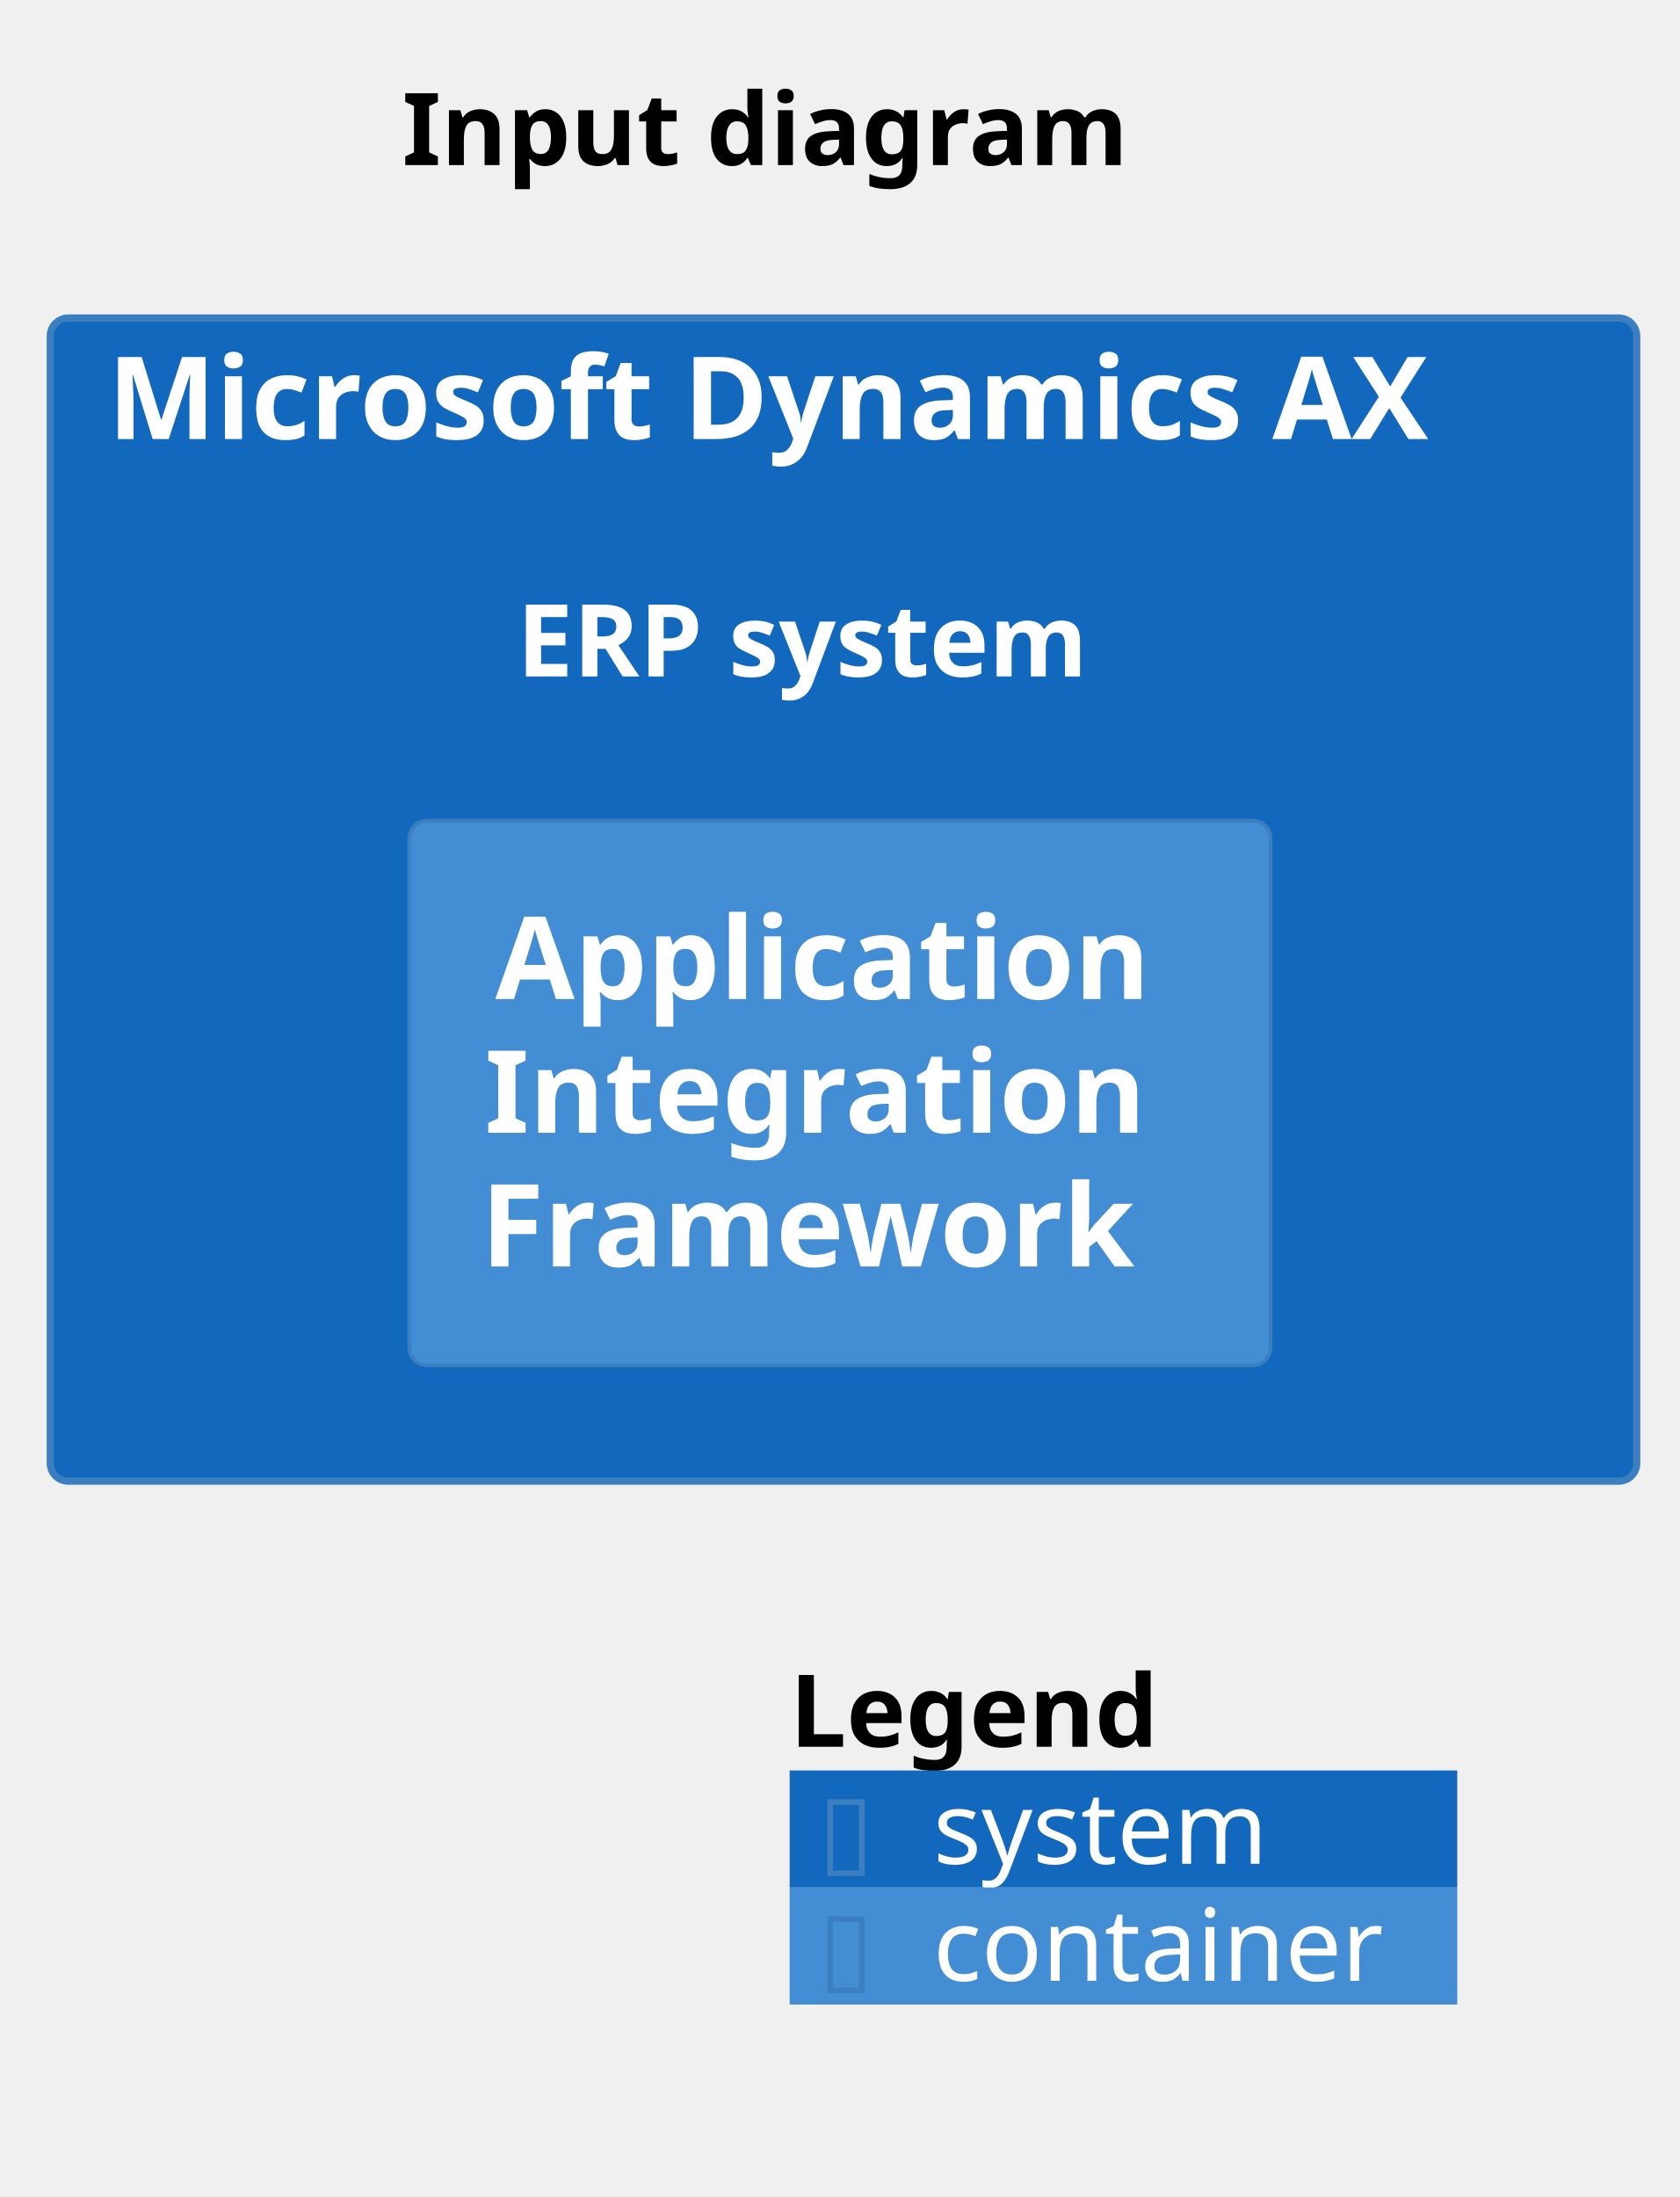
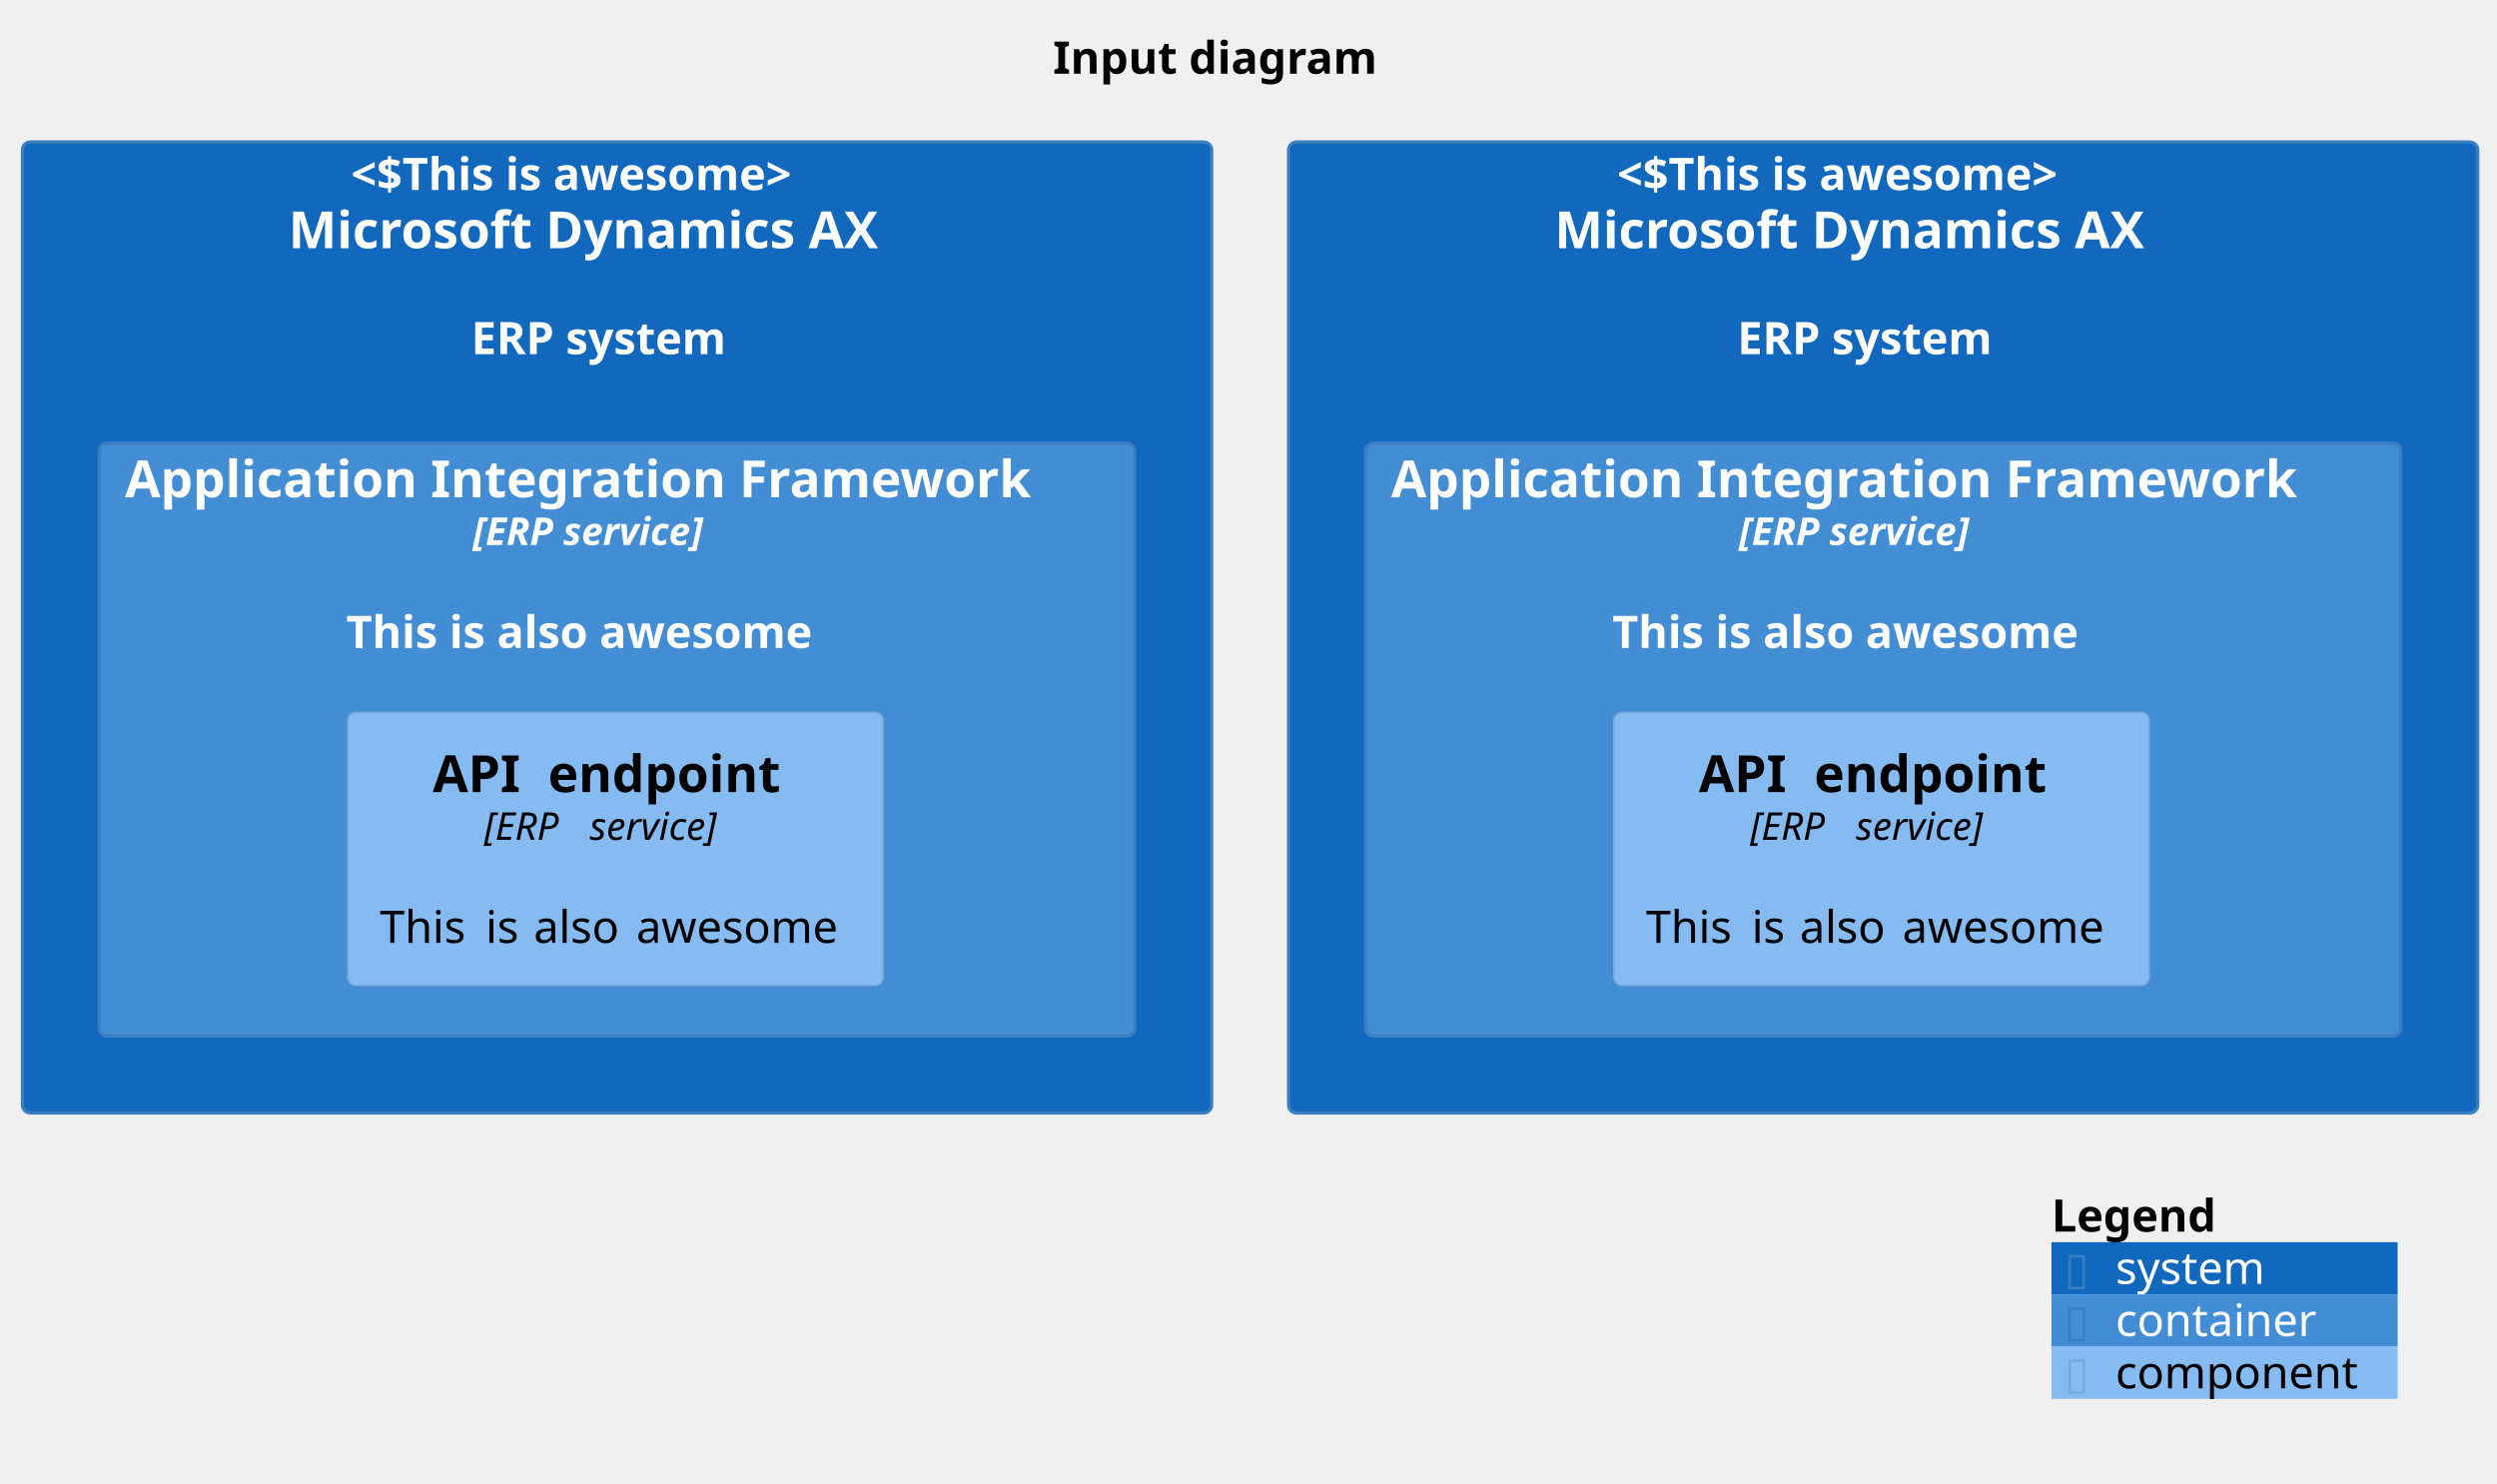
- <svg xmlns="http://www.w3.org/2000/svg" contentStyleType="text/css" height="306px" preserveAspectRatio="none" style="width:234px;height:306px;background:#FFFFFF;" version="1.1" viewBox="0 0 234 306" width="234px" zoomAndPan="magnify">
+ <svg xmlns="http://www.w3.org/2000/svg" contentStyleType="text/css" height="463px" preserveAspectRatio="none" style="width:779px;height:463px;background:#FFFFFF;" version="1.1" viewBox="0 0 779 463" width="779px" zoomAndPan="magnify">
  <defs />
  <g>
-     <text fill="#000000" font-family="sans-serif" font-size="14" font-weight="bold" lengthAdjust="spacing" textLength="108" x="56" y="22.995">Input diagram</text>
+     <text fill="#000000" font-family="sans-serif" font-size="14" font-weight="bold" lengthAdjust="spacing" textLength="108" x="328.5" y="22.995">Input diagram</text>
    <g id="cluster_AX">
-       <rect fill="#1168BD" height="162" rx="2.5" ry="2.5" style="stroke:#3C7FC0;stroke-width:1.0;" width="221" x="7" y="44.297" />
-       <text fill="#FFFFFF" font-family="sans-serif" font-size="16" font-weight="bold" lengthAdjust="spacing" textLength="205" x="15" y="61.148">Microsoft Dynamics AX</text>
-       <text fill="#FFFFFF" font-family="sans-serif" font-size="14" font-weight="bold" lengthAdjust="spacing" textLength="5" x="115" y="77.917"> </text>
-       <text fill="#FFFFFF" font-family="sans-serif" font-size="14" font-weight="bold" lengthAdjust="spacing" textLength="91" x="72" y="94.214">ERP system</text>
+       <rect fill="#1168BD" height="303" rx="2.5" ry="2.5" style="stroke:#3C7FC0;stroke-width:1.0;" width="371" x="7" y="44.297" />
+       <text fill="#FFFFFF" font-family="sans-serif" font-size="14" font-weight="bold" lengthAdjust="spacing" textLength="166" x="109.5" y="59.292">&lt;$This is awesome&gt;</text>
+       <text fill="#FFFFFF" font-family="sans-serif" font-size="16" font-weight="bold" lengthAdjust="spacing" textLength="205" x="90" y="77.445">Microsoft Dynamics AX</text>
+       <text fill="#FFFFFF" font-family="sans-serif" font-size="14" font-weight="bold" lengthAdjust="spacing" textLength="5" x="190" y="94.214"> </text>
+       <text fill="#FFFFFF" font-family="sans-serif" font-size="14" font-weight="bold" lengthAdjust="spacing" textLength="91" x="147" y="110.511">ERP system</text>
    </g>
-     <g id="elem_AIF">
-       <rect fill="#438DD5" height="75.875" rx="2.5" ry="2.5" style="stroke:#3C7FC0;stroke-width:0.5;" width="120" x="57" y="114.297" />
-       <text fill="#FFFFFF" font-family="sans-serif" font-size="16" font-weight="bold" lengthAdjust="spacing" textLength="96" x="69" y="139.148">Application</text>
-       <text fill="#FFFFFF" font-family="sans-serif" font-size="16" font-weight="bold" lengthAdjust="spacing" textLength="99" x="67.5" y="157.773">Integration</text>
-       <text fill="#FFFFFF" font-family="sans-serif" font-size="16" font-weight="bold" lengthAdjust="spacing" textLength="100" x="67" y="176.398">Framework</text>
+     <g id="cluster_AIF">
+       <rect fill="#438DD5" height="185" rx="2.5" ry="2.5" style="stroke:#3C7FC0;stroke-width:1.0;" width="323" x="31" y="138.297" />
+       <text fill="#FFFFFF" font-family="sans-serif" font-size="16" font-weight="bold" lengthAdjust="spacing" textLength="307" x="39" y="155.148">Application Integration Framework</text>
+       <text fill="#FFFFFF" font-family="sans-serif" font-size="12" font-style="italic" font-weight="bold" lengthAdjust="spacing" textLength="90" x="147.5" y="170.06">[ERP service]</text>
+       <text fill="#FFFFFF" font-family="sans-serif" font-size="14" font-weight="bold" lengthAdjust="spacing" textLength="5" x="190" y="185.886"> </text>
+       <text fill="#FFFFFF" font-family="sans-serif" font-size="14" font-weight="bold" lengthAdjust="spacing" textLength="169" x="108" y="202.183">This is also awesome</text>
    </g>
-     <rect fill="none" height="16.297" style="stroke:none;stroke-width:1.0;" width="93" x="110" y="230.297" />
-     <text fill="#000000" font-family="sans-serif" font-size="14" font-weight="bold" lengthAdjust="spacing" textLength="59" x="110" y="243.292">Legend</text>
-     <text fill="#FFFFFF" font-family="sans-serif" font-size="14" lengthAdjust="spacing" textLength="4" x="169" y="243.292"> </text>
-     <rect fill="#1168BD" height="16.297" style="stroke:none;stroke-width:1.0;" width="93" x="110" y="246.594" />
-     <text fill="#3C7FC0" font-family="sans-serif" font-size="14" lengthAdjust="spacing" textLength="8" x="114" y="259.589">▯</text>
-     <text fill="#FFFFFF" font-family="sans-serif" font-size="14" lengthAdjust="spacing" textLength="4" x="122" y="259.589"> </text>
-     <text fill="#FFFFFF" font-family="sans-serif" font-size="14" lengthAdjust="spacing" textLength="50" x="130" y="259.589">system</text>
-     <text fill="#FFFFFF" font-family="sans-serif" font-size="14" lengthAdjust="spacing" textLength="4" x="184" y="259.589"> </text>
-     <rect fill="#438DD5" height="16.297" style="stroke:none;stroke-width:1.0;" width="93" x="110" y="262.891" />
-     <text fill="#3C7FC0" font-family="sans-serif" font-size="14" lengthAdjust="spacing" textLength="8" x="114" y="275.886">▯</text>
-     <text fill="#FFFFFF" font-family="sans-serif" font-size="14" lengthAdjust="spacing" textLength="4" x="122" y="275.886"> </text>
-     <text fill="#FFFFFF" font-family="sans-serif" font-size="14" lengthAdjust="spacing" textLength="65" x="130" y="275.886">container</text>
-     <text fill="#FFFFFF" font-family="sans-serif" font-size="14" lengthAdjust="spacing" textLength="4" x="199" y="275.886"> </text>
-     <line style="stroke:none;stroke-width:1.0;" x1="110" x2="203" y1="230.297" y2="230.297" />
-     <line style="stroke:none;stroke-width:1.0;" x1="110" x2="203" y1="246.594" y2="246.594" />
-     <line style="stroke:none;stroke-width:1.0;" x1="110" x2="203" y1="262.891" y2="262.891" />
-     <line style="stroke:none;stroke-width:1.0;" x1="110" x2="203" y1="279.188" y2="279.188" />
-     <line style="stroke:none;stroke-width:1.0;" x1="110" x2="110" y1="230.297" y2="279.188" />
-     <line style="stroke:none;stroke-width:1.0;" x1="203" x2="203" y1="230.297" y2="279.188" />
+     <g id="cluster_AX2">
+       <rect fill="#1168BD" height="303" rx="2.5" ry="2.5" style="stroke:#3C7FC0;stroke-width:1.0;" width="371" x="402" y="44.297" />
+       <text fill="#FFFFFF" font-family="sans-serif" font-size="14" font-weight="bold" lengthAdjust="spacing" textLength="166" x="504.5" y="59.292">&lt;$This is awesome&gt;</text>
+       <text fill="#FFFFFF" font-family="sans-serif" font-size="16" font-weight="bold" lengthAdjust="spacing" textLength="205" x="485" y="77.445">Microsoft Dynamics AX</text>
+       <text fill="#FFFFFF" font-family="sans-serif" font-size="14" font-weight="bold" lengthAdjust="spacing" textLength="5" x="585" y="94.214"> </text>
+       <text fill="#FFFFFF" font-family="sans-serif" font-size="14" font-weight="bold" lengthAdjust="spacing" textLength="91" x="542" y="110.511">ERP system</text>
+     </g>
+     <g id="cluster_AIF2">
+       <rect fill="#438DD5" height="185" rx="2.5" ry="2.5" style="stroke:#3C7FC0;stroke-width:1.0;" width="323" x="426" y="138.297" />
+       <text fill="#FFFFFF" font-family="sans-serif" font-size="16" font-weight="bold" lengthAdjust="spacing" textLength="307" x="434" y="155.148">Application Integration Framework</text>
+       <text fill="#FFFFFF" font-family="sans-serif" font-size="12" font-style="italic" font-weight="bold" lengthAdjust="spacing" textLength="90" x="542.5" y="170.06">[ERP service]</text>
+       <text fill="#FFFFFF" font-family="sans-serif" font-size="14" font-weight="bold" lengthAdjust="spacing" textLength="5" x="585" y="185.886"> </text>
+       <text fill="#FFFFFF" font-family="sans-serif" font-size="14" font-weight="bold" lengthAdjust="spacing" textLength="169" x="503" y="202.183">This is also awesome</text>
+     </g>
+     <g id="elem_END">
+       <rect fill="#85BBF0" height="85.188" rx="2.5" ry="2.5" style="stroke:#78A8D8;stroke-width:0.5;" width="167" x="108.5" y="222.297" />
+       <text fill="#000000" font-family="sans-serif" font-size="16" font-weight="bold" lengthAdjust="spacing" textLength="30" x="135" y="247.148">API</text>
+       <text fill="#000000" font-family="sans-serif" font-size="16" font-weight="bold" lengthAdjust="spacing" textLength="6" x="165" y="247.148"> </text>
+       <text fill="#000000" font-family="sans-serif" font-size="16" font-weight="bold" lengthAdjust="spacing" textLength="78" x="171" y="247.148">endpoint</text>
+       <text fill="#000000" font-family="sans-serif" font-size="12" font-style="italic" lengthAdjust="spacing" textLength="29" x="151" y="262.06">[ERP</text>
+       <text fill="#000000" font-family="sans-serif" font-size="12" font-style="italic" lengthAdjust="spacing" textLength="4" x="180" y="262.06"> </text>
+       <text fill="#000000" font-family="sans-serif" font-size="12" font-style="italic" lengthAdjust="spacing" textLength="49" x="184" y="262.06">service]</text>
+       <text fill="#000000" font-family="sans-serif" font-size="14" lengthAdjust="spacing" textLength="4" x="190" y="277.886"> </text>
+       <text fill="#000000" font-family="sans-serif" font-size="14" lengthAdjust="spacing" textLength="29" x="118.5" y="294.183">This</text>
+       <text fill="#000000" font-family="sans-serif" font-size="14" lengthAdjust="spacing" textLength="4" x="147.5" y="294.183"> </text>
+       <text fill="#000000" font-family="sans-serif" font-size="14" lengthAdjust="spacing" textLength="11" x="151.5" y="294.183">is</text>
+       <text fill="#000000" font-family="sans-serif" font-size="14" lengthAdjust="spacing" textLength="4" x="162.5" y="294.183"> </text>
+       <text fill="#000000" font-family="sans-serif" font-size="14" lengthAdjust="spacing" textLength="28" x="166.5" y="294.183">also</text>
+       <text fill="#000000" font-family="sans-serif" font-size="14" lengthAdjust="spacing" textLength="4" x="194.5" y="294.183"> </text>
+       <text fill="#000000" font-family="sans-serif" font-size="14" lengthAdjust="spacing" textLength="67" x="198.5" y="294.183">awesome</text>
+     </g>
+     <g id="elem_END2">
+       <rect fill="#85BBF0" height="85.188" rx="2.5" ry="2.5" style="stroke:#78A8D8;stroke-width:0.5;" width="167" x="503.5" y="222.297" />
+       <text fill="#000000" font-family="sans-serif" font-size="16" font-weight="bold" lengthAdjust="spacing" textLength="30" x="530" y="247.148">API</text>
+       <text fill="#000000" font-family="sans-serif" font-size="16" font-weight="bold" lengthAdjust="spacing" textLength="6" x="560" y="247.148"> </text>
+       <text fill="#000000" font-family="sans-serif" font-size="16" font-weight="bold" lengthAdjust="spacing" textLength="78" x="566" y="247.148">endpoint</text>
+       <text fill="#000000" font-family="sans-serif" font-size="12" font-style="italic" lengthAdjust="spacing" textLength="29" x="546" y="262.06">[ERP</text>
+       <text fill="#000000" font-family="sans-serif" font-size="12" font-style="italic" lengthAdjust="spacing" textLength="4" x="575" y="262.06"> </text>
+       <text fill="#000000" font-family="sans-serif" font-size="12" font-style="italic" lengthAdjust="spacing" textLength="49" x="579" y="262.06">service]</text>
+       <text fill="#000000" font-family="sans-serif" font-size="14" lengthAdjust="spacing" textLength="4" x="585" y="277.886"> </text>
+       <text fill="#000000" font-family="sans-serif" font-size="14" lengthAdjust="spacing" textLength="29" x="513.5" y="294.183">This</text>
+       <text fill="#000000" font-family="sans-serif" font-size="14" lengthAdjust="spacing" textLength="4" x="542.5" y="294.183"> </text>
+       <text fill="#000000" font-family="sans-serif" font-size="14" lengthAdjust="spacing" textLength="11" x="546.5" y="294.183">is</text>
+       <text fill="#000000" font-family="sans-serif" font-size="14" lengthAdjust="spacing" textLength="4" x="557.5" y="294.183"> </text>
+       <text fill="#000000" font-family="sans-serif" font-size="14" lengthAdjust="spacing" textLength="28" x="561.5" y="294.183">also</text>
+       <text fill="#000000" font-family="sans-serif" font-size="14" lengthAdjust="spacing" textLength="4" x="589.5" y="294.183"> </text>
+       <text fill="#000000" font-family="sans-serif" font-size="14" lengthAdjust="spacing" textLength="67" x="593.5" y="294.183">awesome</text>
+     </g>
+     <rect fill="none" height="16.297" style="stroke:none;stroke-width:1.0;" width="108" x="640" y="371.297" />
+     <text fill="#000000" font-family="sans-serif" font-size="14" font-weight="bold" lengthAdjust="spacing" textLength="59" x="640" y="384.292">Legend</text>
+     <text fill="#FFFFFF" font-family="sans-serif" font-size="14" lengthAdjust="spacing" textLength="4" x="699" y="384.292"> </text>
+     <rect fill="#1168BD" height="16.297" style="stroke:none;stroke-width:1.0;" width="108" x="640" y="387.594" />
+     <text fill="#3C7FC0" font-family="sans-serif" font-size="14" lengthAdjust="spacing" textLength="8" x="644" y="400.589">▯</text>
+     <text fill="#FFFFFF" font-family="sans-serif" font-size="14" lengthAdjust="spacing" textLength="4" x="652" y="400.589"> </text>
+     <text fill="#FFFFFF" font-family="sans-serif" font-size="14" lengthAdjust="spacing" textLength="50" x="660" y="400.589">system</text>
+     <text fill="#FFFFFF" font-family="sans-serif" font-size="14" lengthAdjust="spacing" textLength="4" x="714" y="400.589"> </text>
+     <rect fill="#438DD5" height="16.297" style="stroke:none;stroke-width:1.0;" width="108" x="640" y="403.891" />
+     <text fill="#3C7FC0" font-family="sans-serif" font-size="14" lengthAdjust="spacing" textLength="8" x="644" y="416.886">▯</text>
+     <text fill="#FFFFFF" font-family="sans-serif" font-size="14" lengthAdjust="spacing" textLength="4" x="652" y="416.886"> </text>
+     <text fill="#FFFFFF" font-family="sans-serif" font-size="14" lengthAdjust="spacing" textLength="65" x="660" y="416.886">container</text>
+     <text fill="#FFFFFF" font-family="sans-serif" font-size="14" lengthAdjust="spacing" textLength="4" x="729" y="416.886"> </text>
+     <rect fill="#85BBF0" height="16.297" style="stroke:none;stroke-width:1.0;" width="108" x="640" y="420.188" />
+     <text fill="#78A8D8" font-family="sans-serif" font-size="14" lengthAdjust="spacing" textLength="8" x="644" y="433.183">▯</text>
+     <text fill="#FFFFFF" font-family="sans-serif" font-size="14" lengthAdjust="spacing" textLength="4" x="652" y="433.183"> </text>
+     <text fill="#000000" font-family="sans-serif" font-size="14" lengthAdjust="spacing" textLength="80" x="660" y="433.183">component</text>
+     <text fill="#FFFFFF" font-family="sans-serif" font-size="14" lengthAdjust="spacing" textLength="4" x="744" y="433.183"> </text>
+     <line style="stroke:none;stroke-width:1.0;" x1="640" x2="748" y1="371.297" y2="371.297" />
+     <line style="stroke:none;stroke-width:1.0;" x1="640" x2="748" y1="387.594" y2="387.594" />
+     <line style="stroke:none;stroke-width:1.0;" x1="640" x2="748" y1="403.891" y2="403.891" />
+     <line style="stroke:none;stroke-width:1.0;" x1="640" x2="748" y1="420.188" y2="420.188" />
+     <line style="stroke:none;stroke-width:1.0;" x1="640" x2="748" y1="436.484" y2="436.484" />
+     <line style="stroke:none;stroke-width:1.0;" x1="640" x2="640" y1="371.297" y2="436.484" />
+     <line style="stroke:none;stroke-width:1.0;" x1="748" x2="748" y1="371.297" y2="436.484" />
  </g>
</svg>
